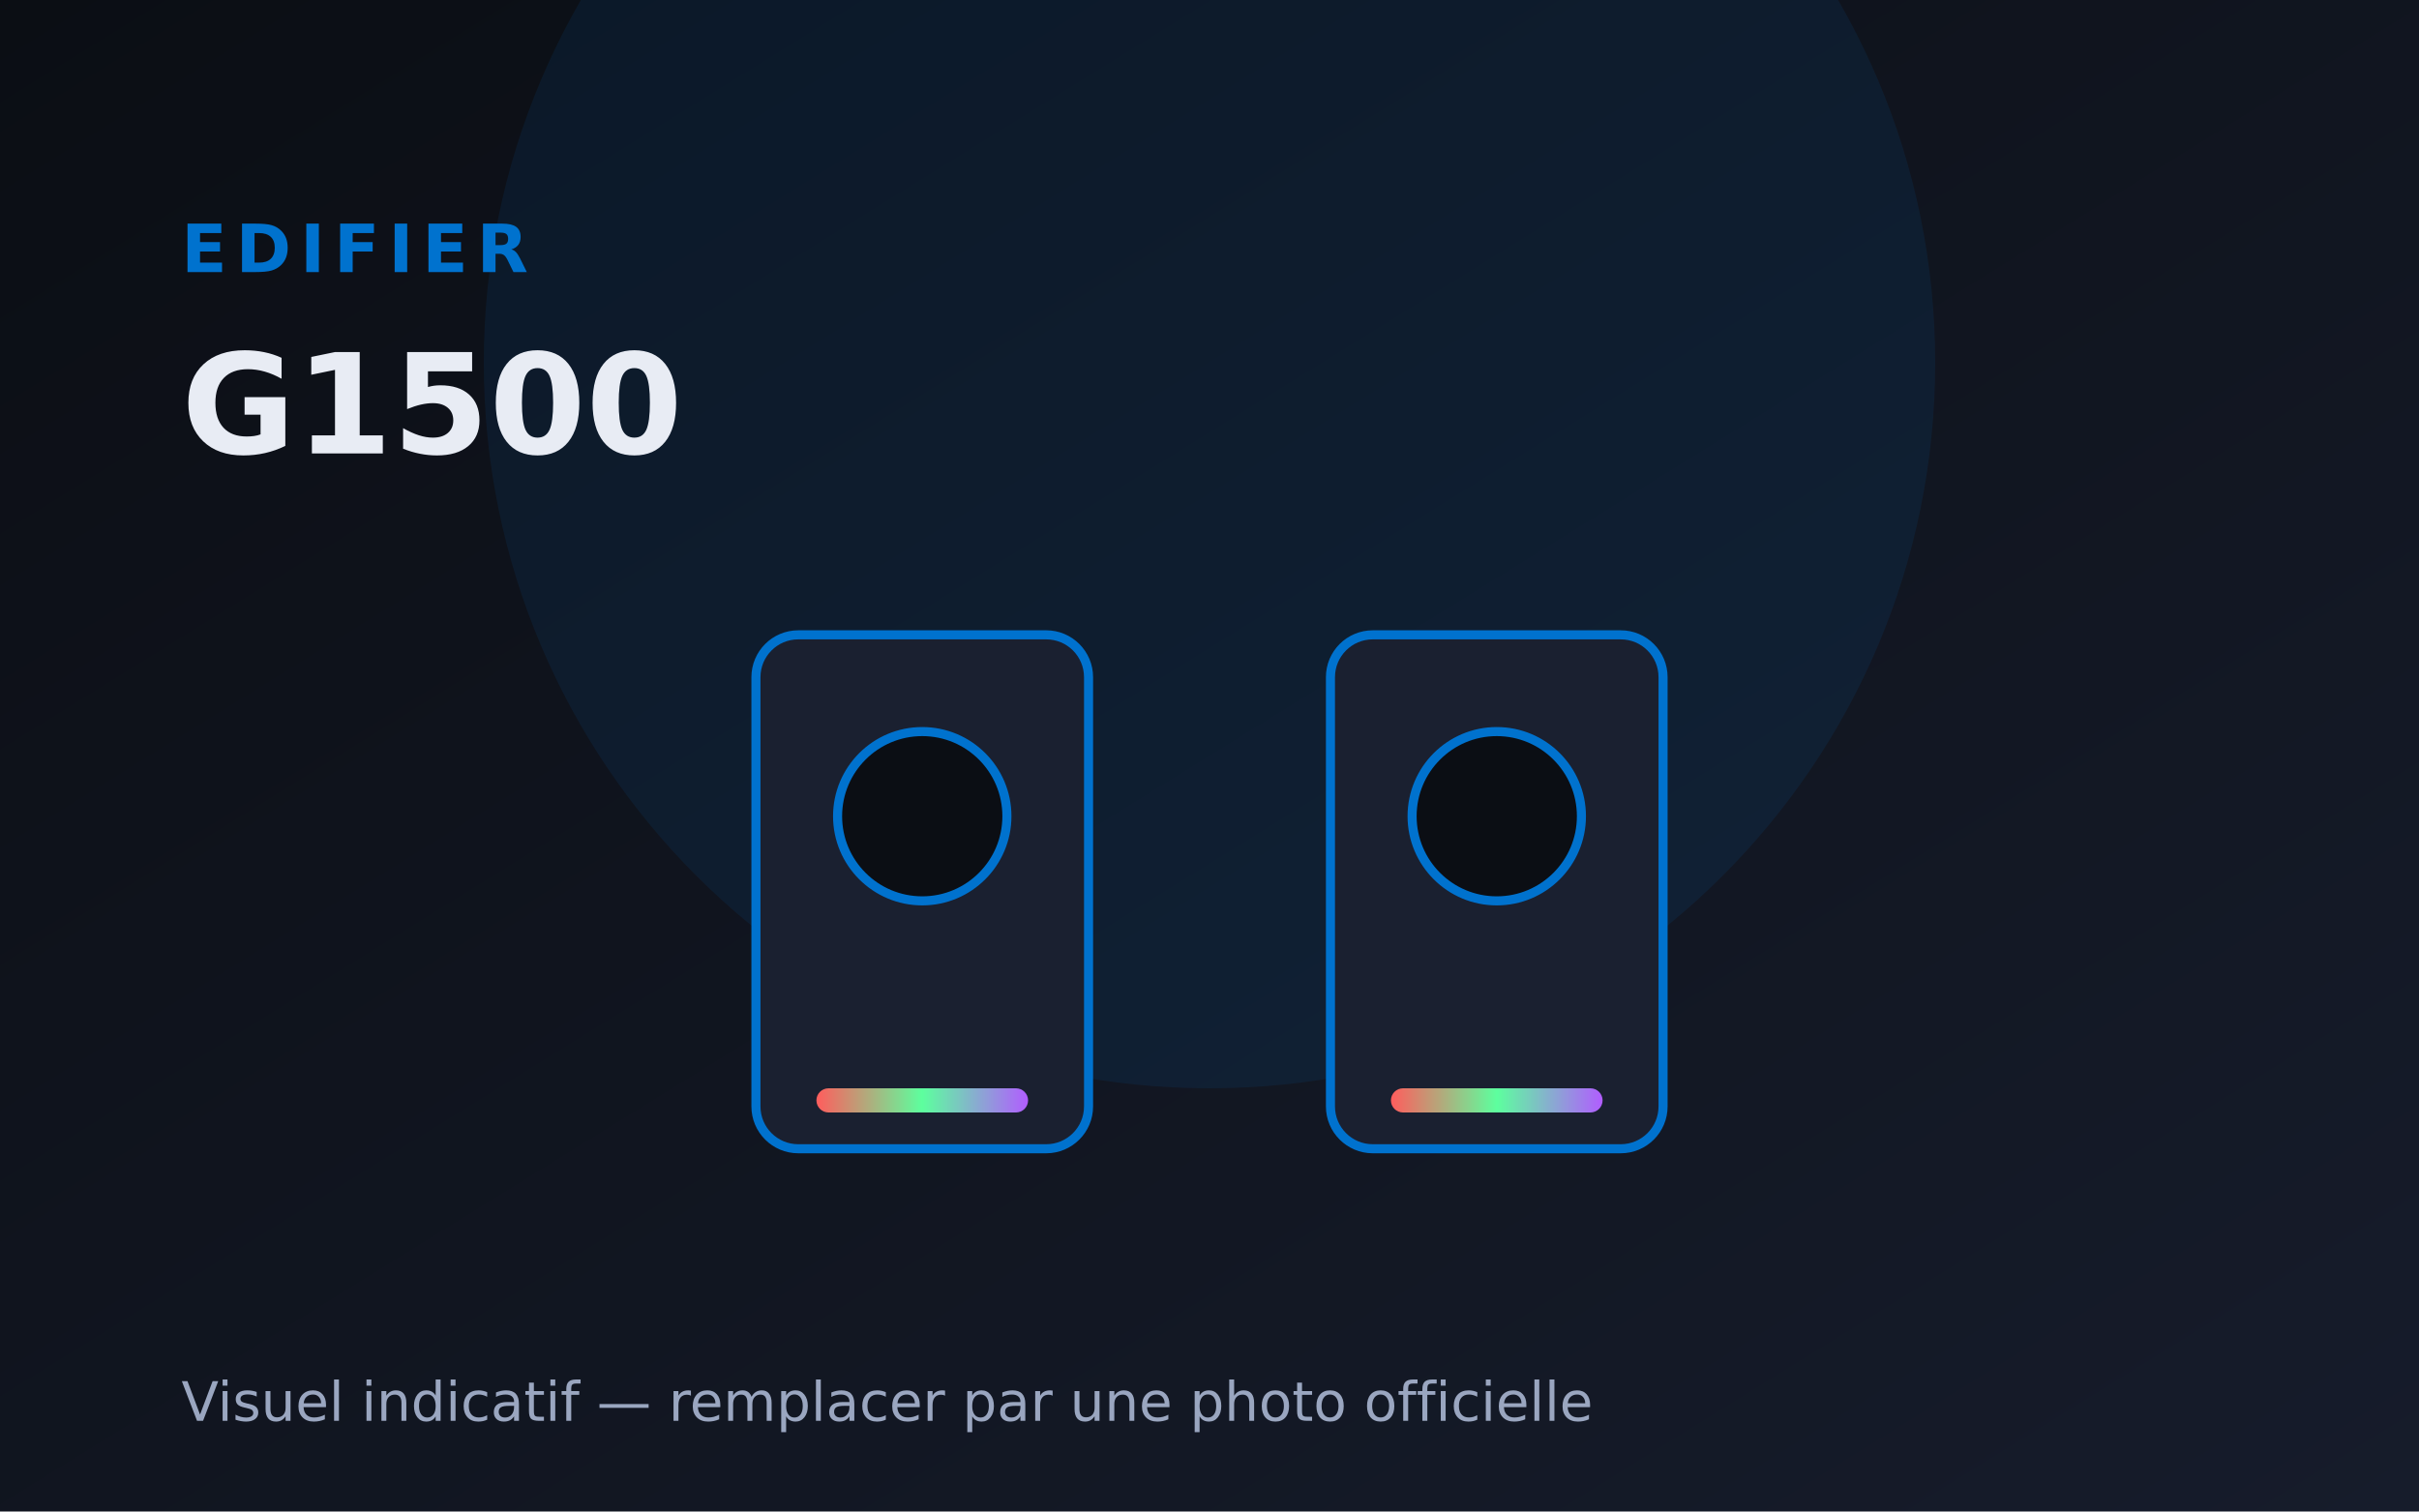
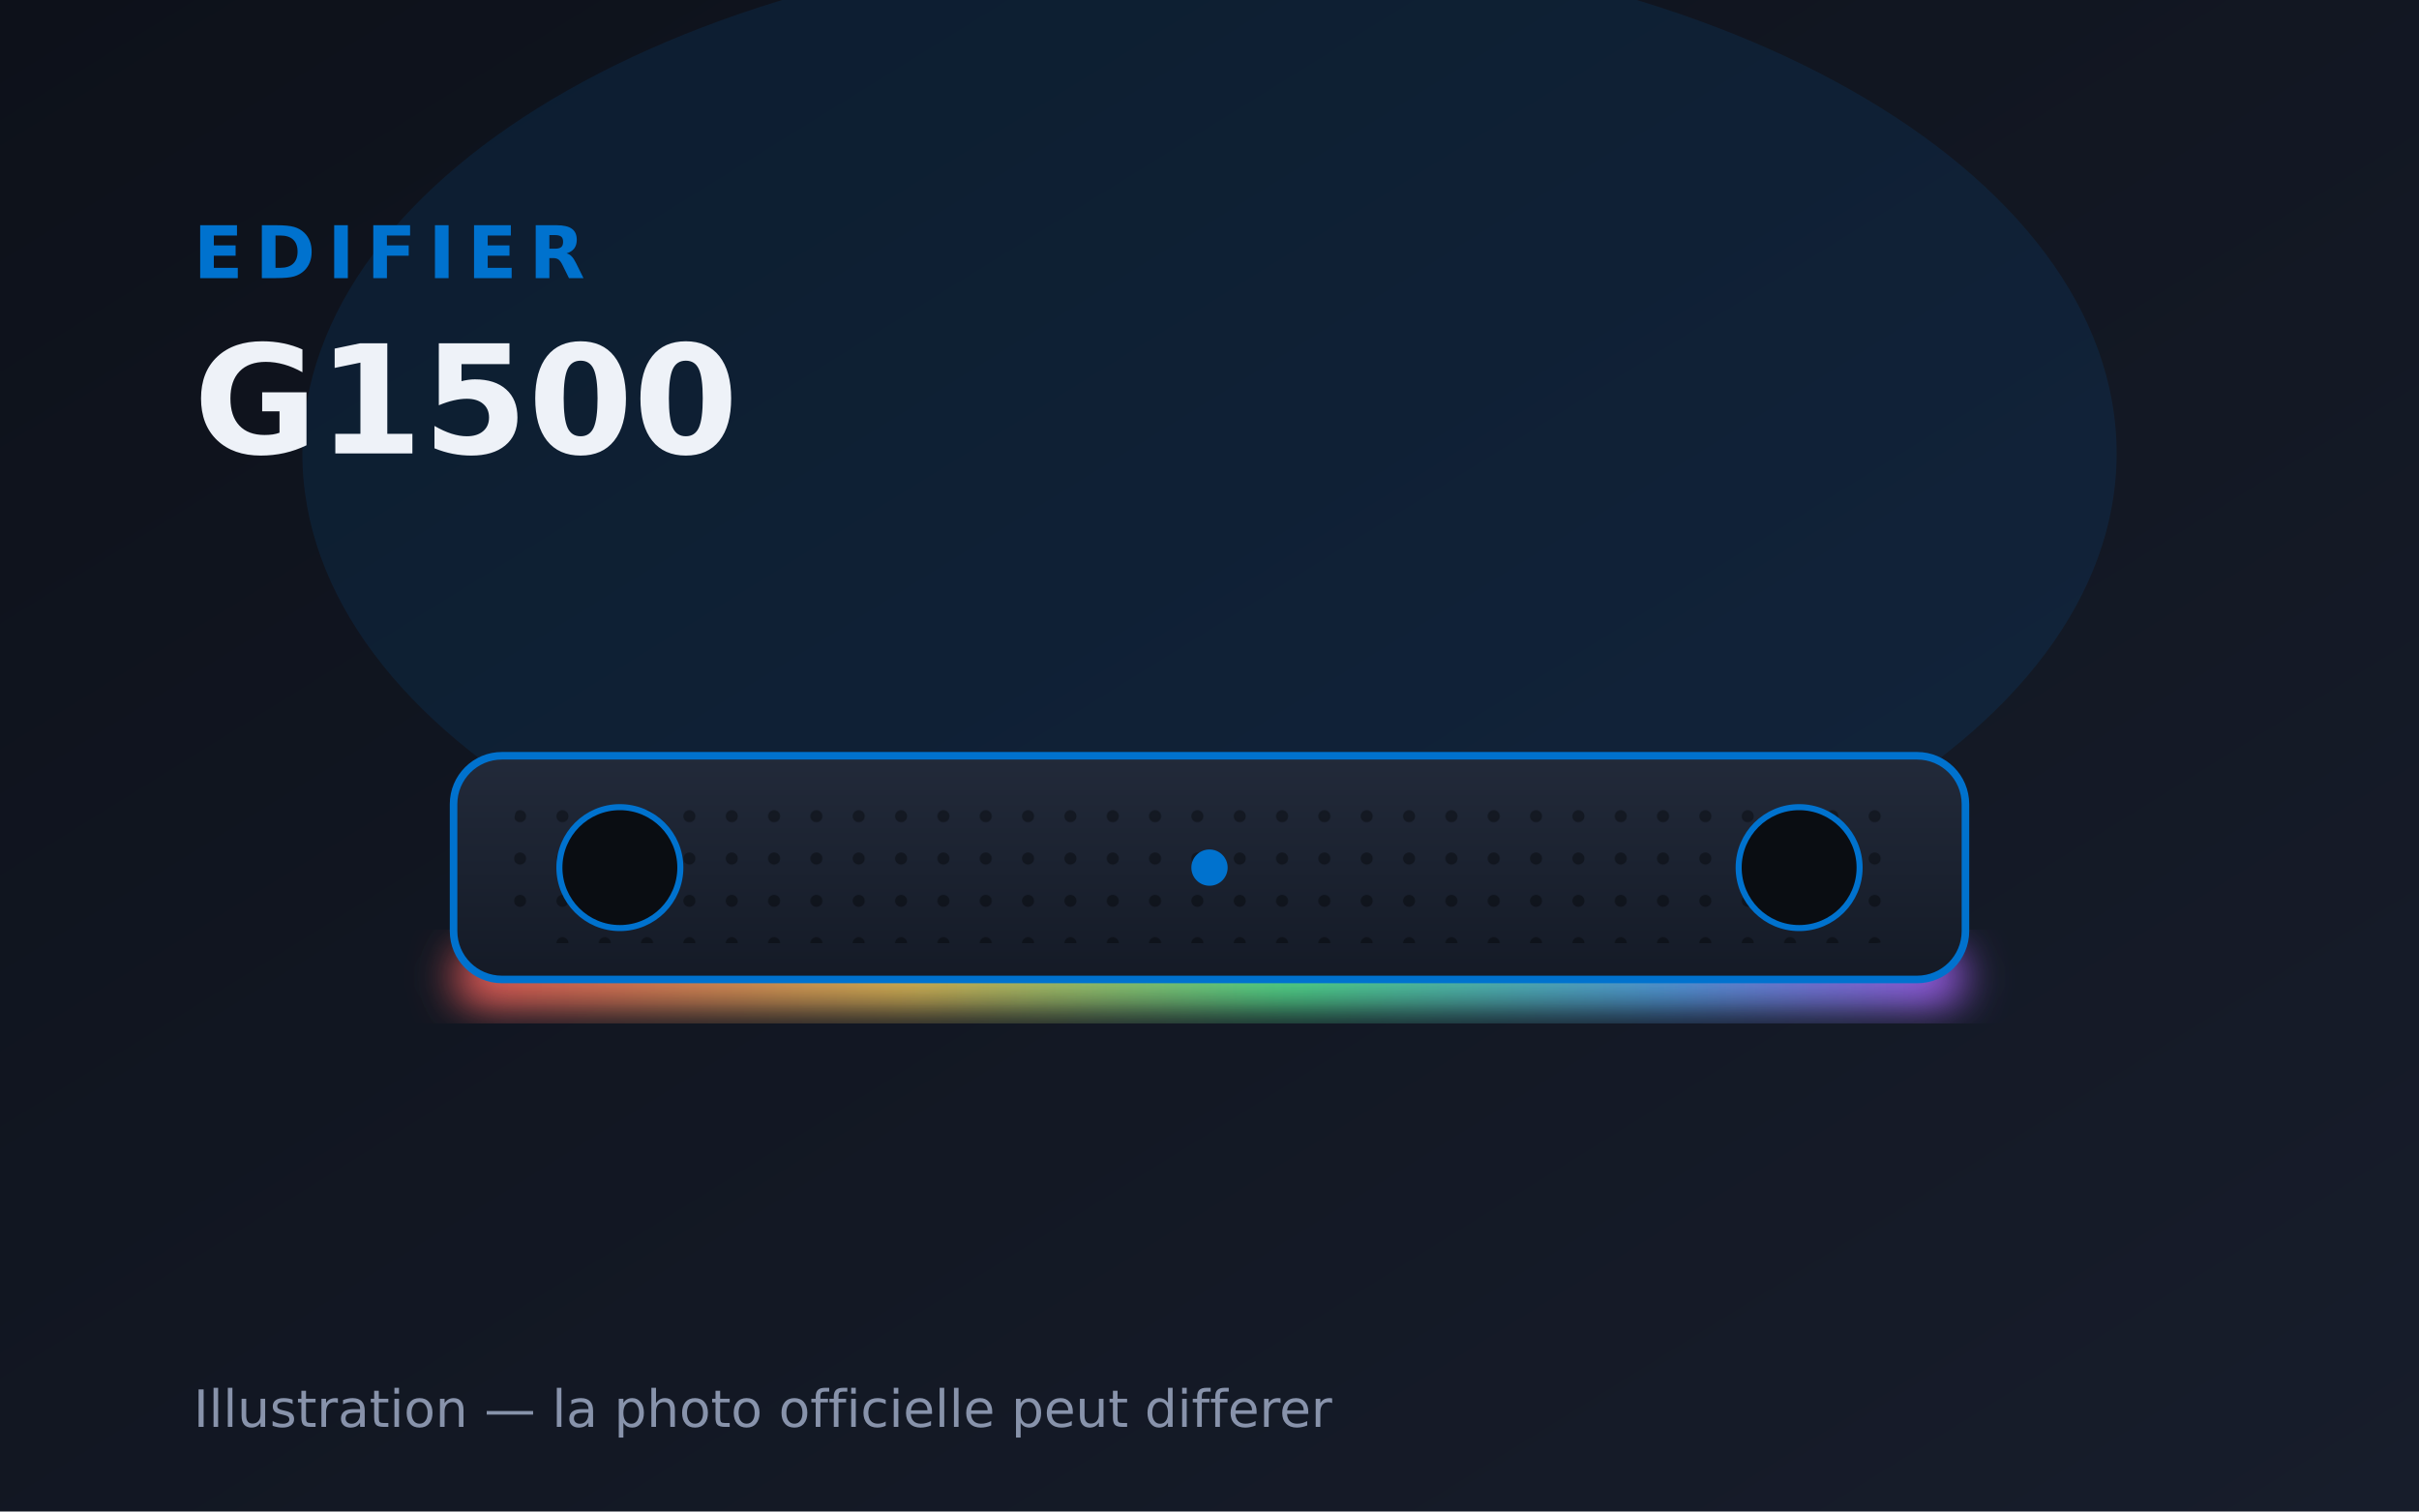
<svg xmlns="http://www.w3.org/2000/svg" viewBox="0 0 800 500" width="800" height="500" role="img" aria-label="Edifier G1500">
  <defs>
    <linearGradient id="bg" x1="0" y1="0" x2="1" y2="1">
-       <stop offset="0" stop-color="#0b0e14" />
-       <stop offset="1" stop-color="#161c2b" />
+       <stop offset="0" stop-color="#0d111a" />
+       <stop offset="1" stop-color="#171d2b" />
+     </linearGradient>
+     <linearGradient id="bar" x1="0" y1="0" x2="0" y2="1">
+       <stop offset="0" stop-color="#222a3a" />
+       <stop offset="1" stop-color="#141a26" />
    </linearGradient>
    <linearGradient id="rgb" x1="0" y1="0" x2="1" y2="0">
      <stop offset="0" stop-color="#ff5d5d" />
-       <stop offset="0.5" stop-color="#5dff9e" />
+       <stop offset="0.3" stop-color="#ffd35d" />
+       <stop offset="0.55" stop-color="#5dff9e" />
+       <stop offset="0.8" stop-color="#5db5ff" />
      <stop offset="1" stop-color="#b15dff" />
    </linearGradient>
+     <filter id="blur" x="-20%" y="-20%" width="140%" height="140%">
+       <feGaussianBlur stdDeviation="7" />
+     </filter>
+     <pattern id="g_edifier-g1500" width="14" height="14" patternUnits="userSpaceOnUse">
+       <circle cx="4" cy="4" r="2" fill="#000" opacity="0.35" />
+     </pattern>
  </defs>
  <rect width="800" height="500" fill="url(#bg)" />
-   <circle cx="400" cy="120" r="240" fill="#0072CE" opacity="0.10" />
-   <rect x="250" y="210" width="110" height="170" rx="14" fill="#1a2030" stroke="#0072CE" stroke-width="3" />
-   <circle cx="305" cy="270" r="28" fill="#0b0e14" stroke="#0072CE" stroke-width="3" />
-   <rect x="270" y="360" width="70" height="8" rx="4" fill="url(#rgb)" />
-   <rect x="440" y="210" width="110" height="170" rx="14" fill="#1a2030" stroke="#0072CE" stroke-width="3" />
-   <circle cx="495" cy="270" r="28" fill="#0b0e14" stroke="#0072CE" stroke-width="3" />
-   <rect x="460" y="360" width="70" height="8" rx="4" fill="url(#rgb)" />
-   <text x="60" y="90" font-family="DejaVu Sans, sans-serif" font-size="22" font-weight="700" letter-spacing="3" fill="#0072CE">EDIFIER</text>
-   <text x="60" y="150" font-family="DejaVu Sans, sans-serif" font-size="46" font-weight="800" fill="#e8ecf4">G1500</text>
-   <text x="60" y="470" font-family="DejaVu Sans, sans-serif" font-size="18" fill="#9aa6c0">Visuel indicatif — remplacer par une photo officielle</text>
+   <ellipse cx="400" cy="150" rx="300" ry="170" fill="#0072CE" opacity="0.12" />
+   <rect x="150" y="312" width="500" height="22" rx="11" fill="url(#rgb)" opacity="0.85" filter="url(#blur)" />
+   <rect x="150" y="250" width="500" height="74" rx="16" fill="url(#bar)" stroke="#0072CE" stroke-width="2.5" />
+   <rect x="170" y="262" width="460" height="50" rx="10" fill="url(#g_edifier-g1500)" />
+   <circle cx="205" cy="287" r="20" fill="#0a0d12" stroke="#0072CE" stroke-width="2" />
+   <circle cx="595" cy="287" r="20" fill="#0a0d12" stroke="#0072CE" stroke-width="2" />
+   <circle cx="400" cy="287" r="6" fill="#0072CE" />
+   <text x="64" y="92" font-family="DejaVu Sans, sans-serif" font-size="24" font-weight="700" letter-spacing="4" fill="#0072CE">EDIFIER</text>
+   <text x="64" y="150" font-family="DejaVu Sans, sans-serif" font-size="50" font-weight="800" fill="#eef2f8">G1500</text>
+   <text x="64" y="472" font-family="DejaVu Sans, sans-serif" font-size="17" fill="#8893ab">Illustration — la photo officielle peut differer</text>
</svg>
